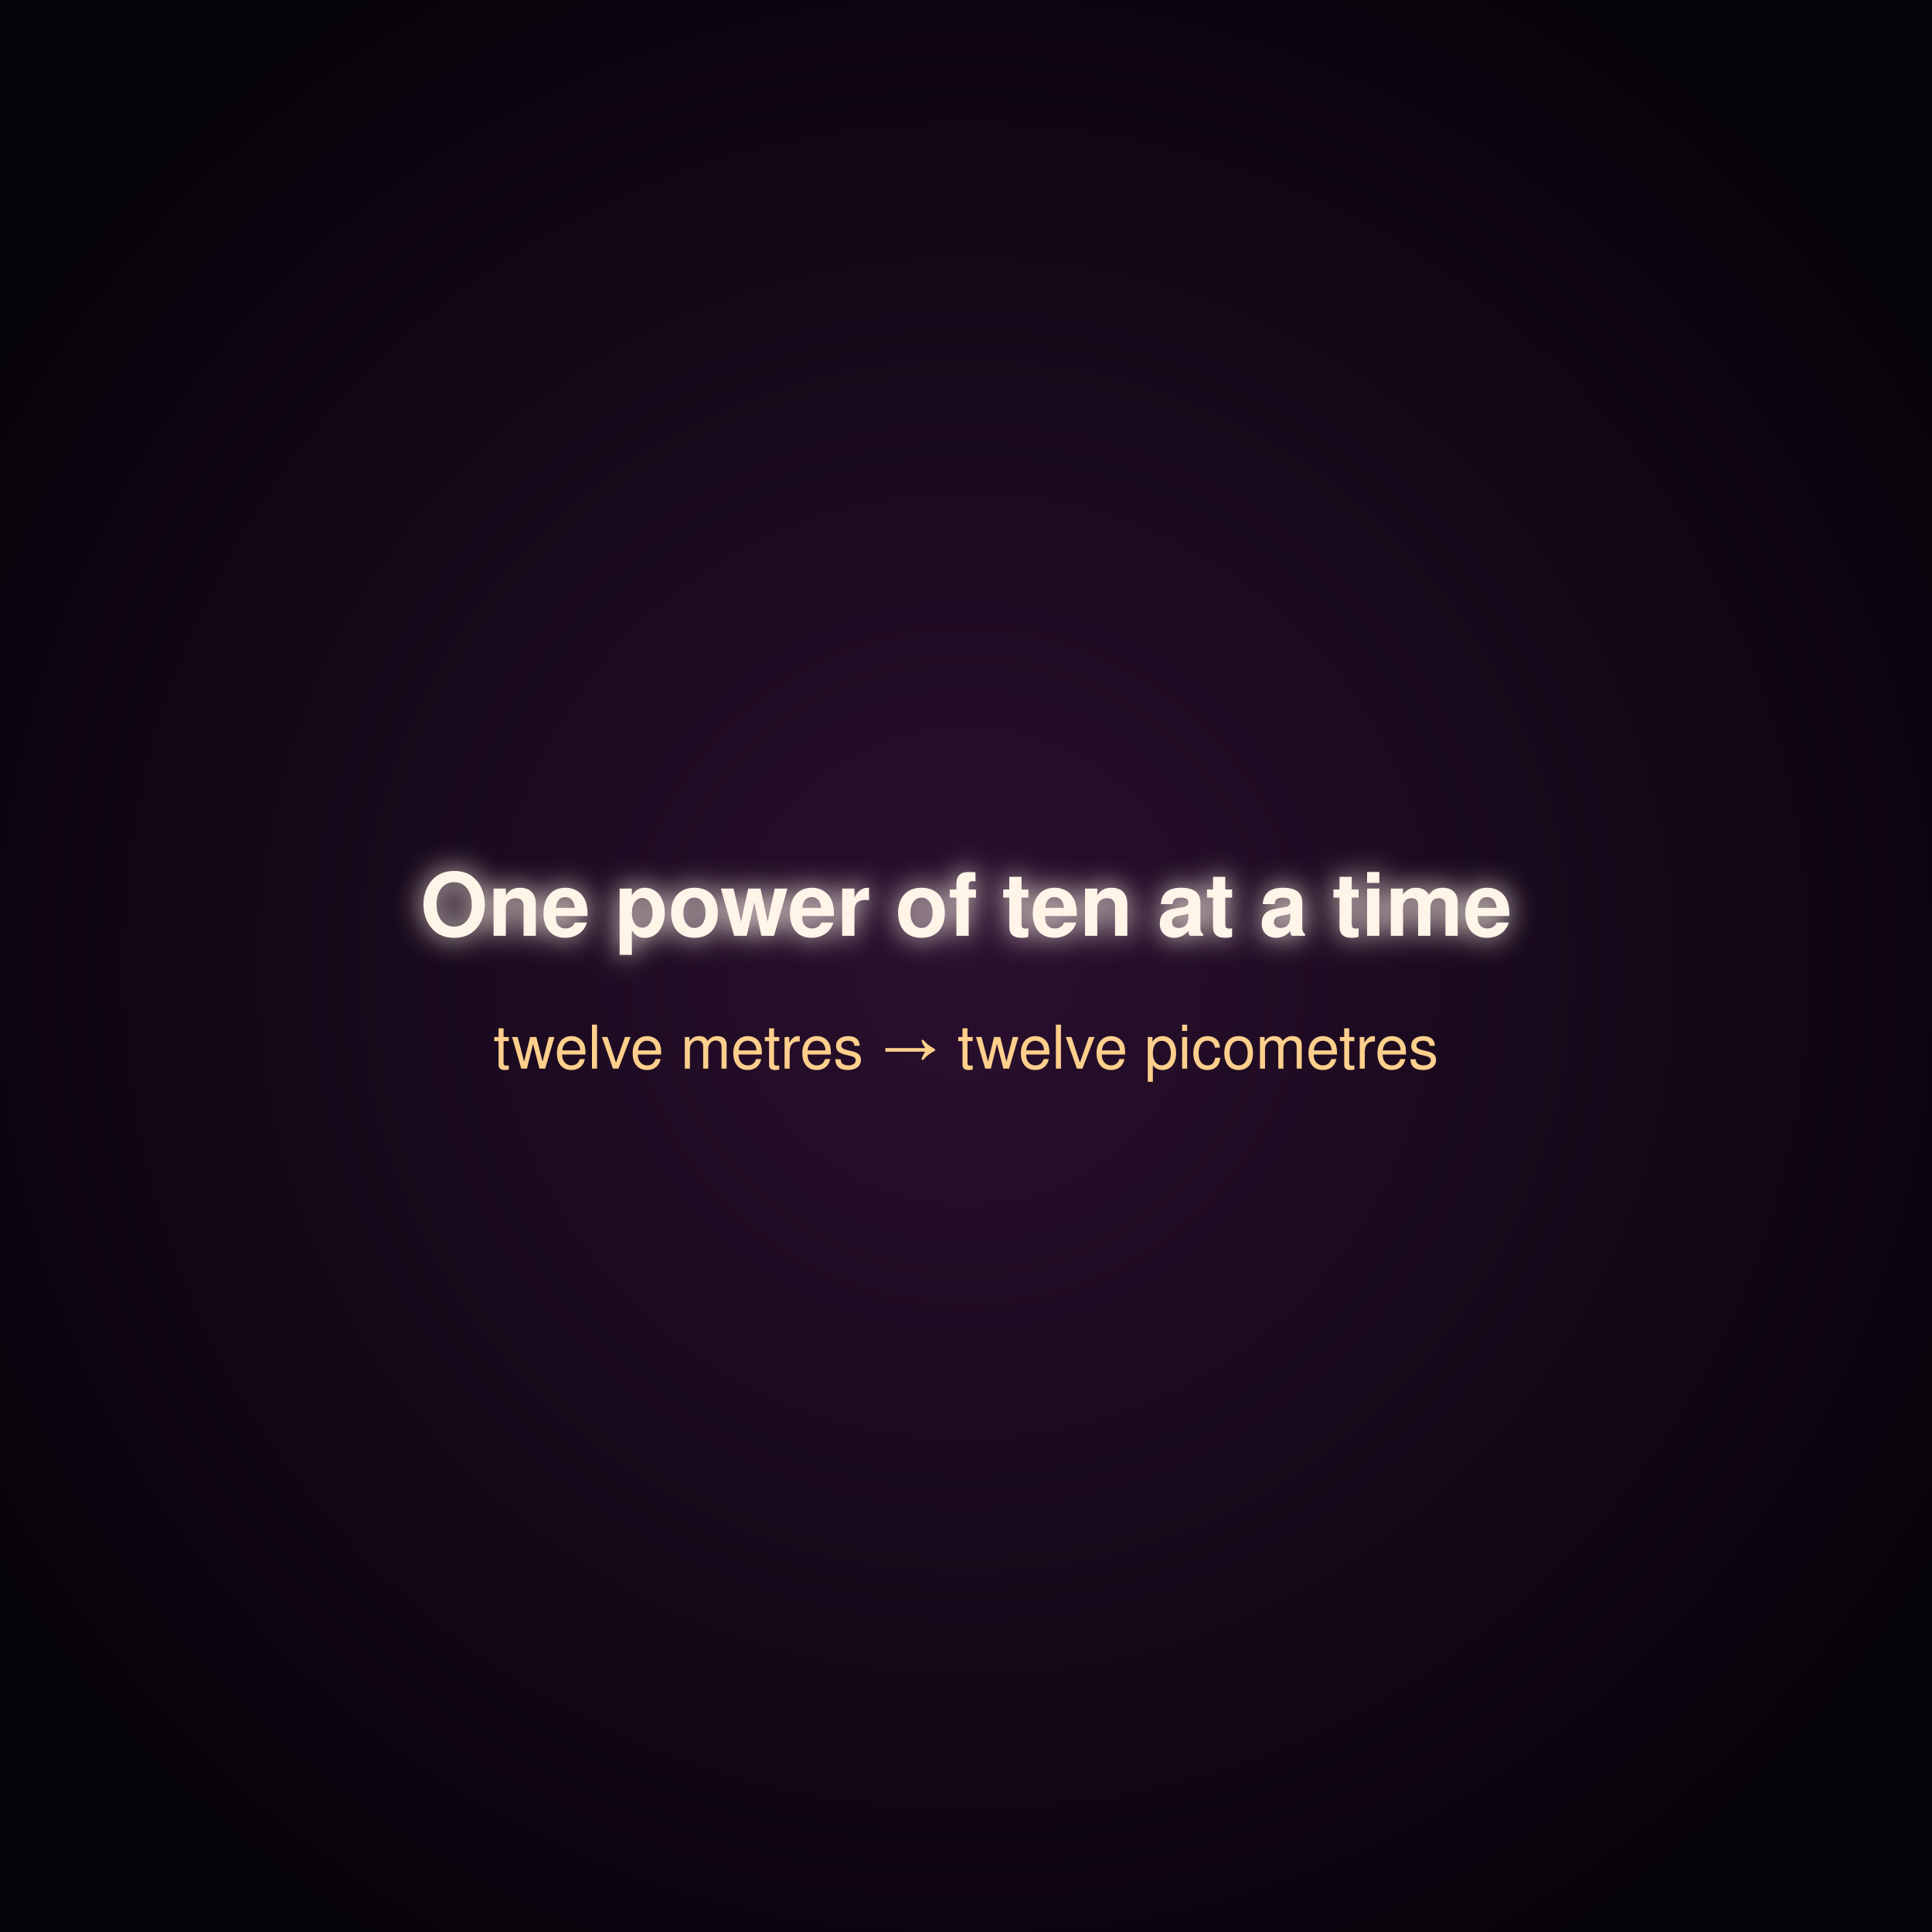
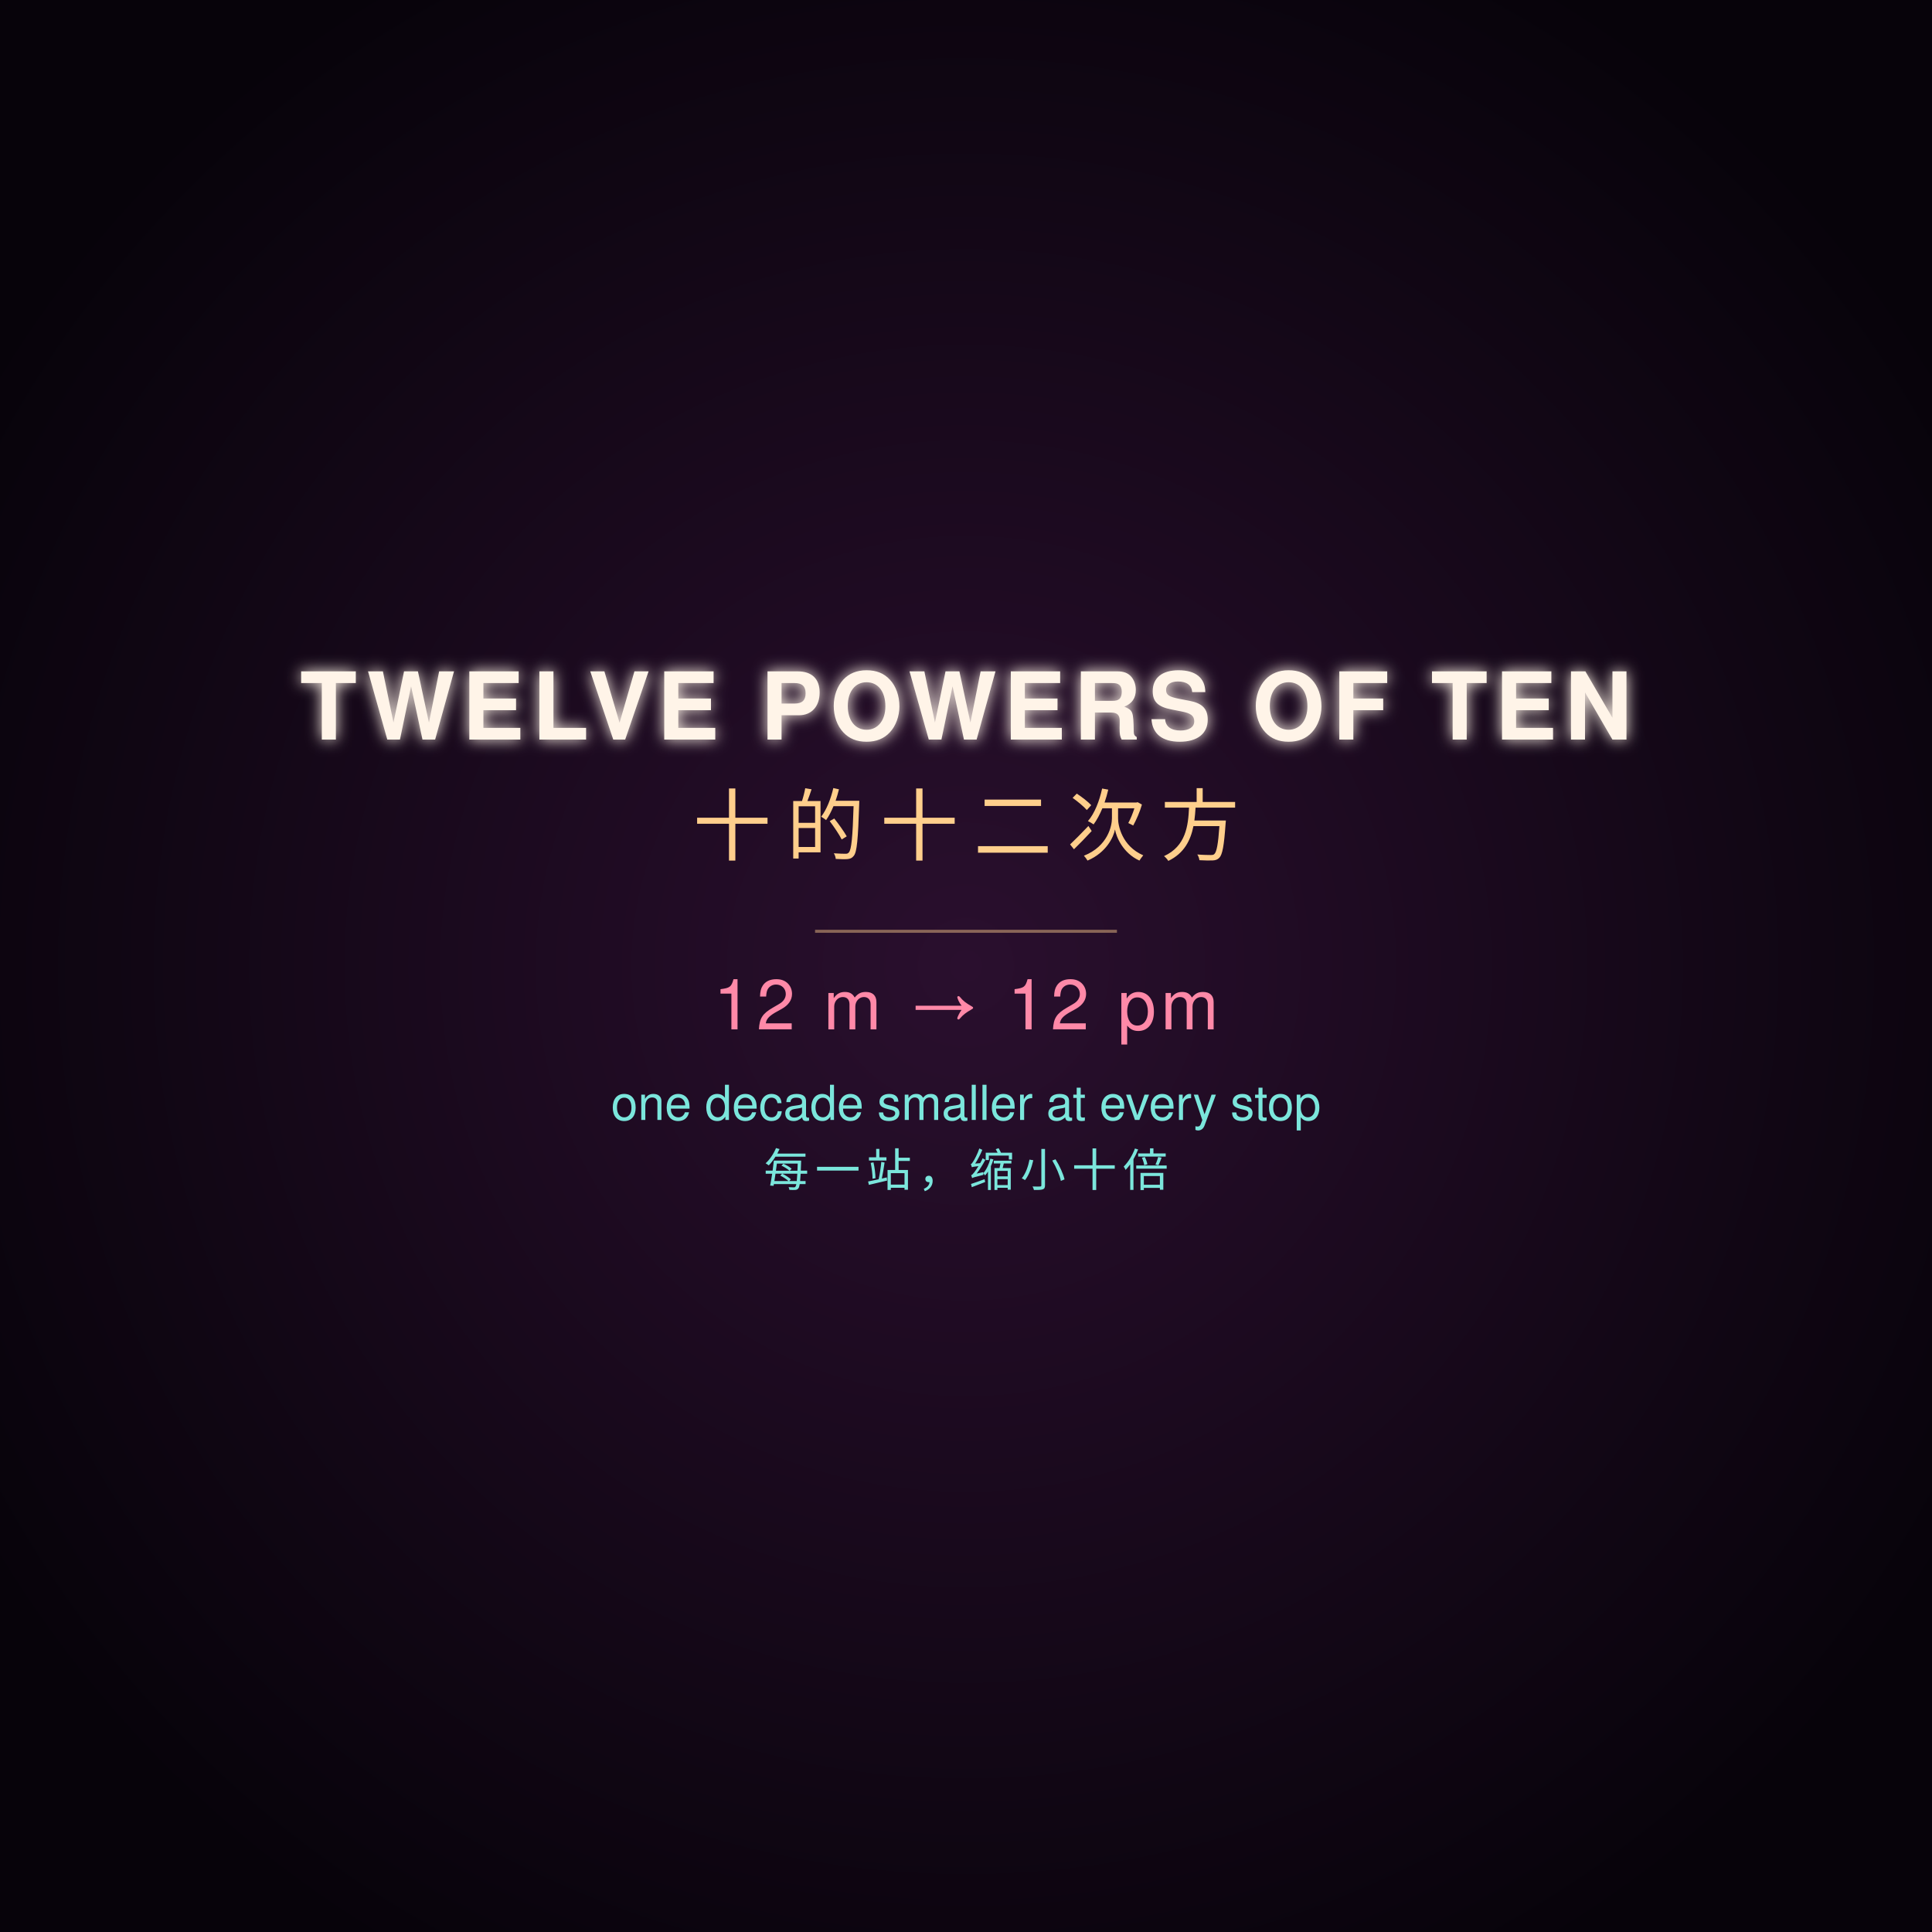
<svg xmlns="http://www.w3.org/2000/svg" width="1280" height="1280" viewBox="0 0 1280 1280">
  <defs>
    <radialGradient id="g" cx="640" cy="640" r="760" gradientUnits="userSpaceOnUse">
      <stop offset="0" stop-color="#2A0F2E" />
      <stop offset="1" stop-color="#07030A" />
    </radialGradient>
    <filter id="glow" x="-20%" y="-50%" width="140%" height="200%">
      <feGaussianBlur stdDeviation="9" result="b" />
      <feMerge>
        <feMergeNode in="b" />
        <feMergeNode in="SourceGraphic" />
      </feMerge>
    </filter>
+     <filter id="softglow" x="-20%" y="-50%" width="140%" height="200%">
+       <feGaussianBlur stdDeviation="5" result="b" />
+       <feMerge>
+         <feMergeNode in="b" />
+         <feMergeNode in="SourceGraphic" />
+       </feMerge>
+     </filter>
  </defs>
  <rect width="1280" height="1280" fill="url(#g)" />
-   <text x="640" y="620" text-anchor="middle" font-family="'Avenir Next Demi Bold', 'Avenir Next', Helvetica" font-weight="700" font-size="58" fill="#FFF4E8" filter="url(#glow)">One power of ten at a time</text>
-   <text x="640" y="708" text-anchor="middle" font-family="'Avenir Next', Helvetica" font-size="40" fill="#FFCF8C">twelve metres  →  twelve picometres</text>
+   <text x="640" y="490" text-anchor="middle" font-family="Futura-Bold, Futura, 'Avenir Next', Helvetica" font-weight="700" font-size="62" fill="#FFF4E8" letter-spacing="5" filter="url(#softglow)">TWELVE POWERS OF TEN</text>
+   <text x="640" y="566" text-anchor="middle" font-family="'PingFang SC', 'Hiragino Sans GB', 'STHeiti', sans-serif" font-size="52" fill="#FFCF8C" letter-spacing="10">十的十二次方</text>
+   <rect x="540" y="616" width="200" height="2" fill="#FFCF8C" opacity="0.45" />
+   <text x="640" y="682" text-anchor="middle" font-family="'Avenir Next', Helvetica" font-size="46" fill="#FF89A8" letter-spacing="3">12 m → 12 pm</text>
+   <text x="640" y="742" text-anchor="middle" font-family="'Avenir Next', Helvetica" font-size="32" fill="#7BE6DC">one decade smaller at every stop</text>
+   <text x="640" y="786" text-anchor="middle" font-family="'PingFang SC', 'Hiragino Sans GB', 'STHeiti', sans-serif" font-size="30" fill="#7BE6DC" letter-spacing="4">每一站，缩小十倍</text>
</svg>
